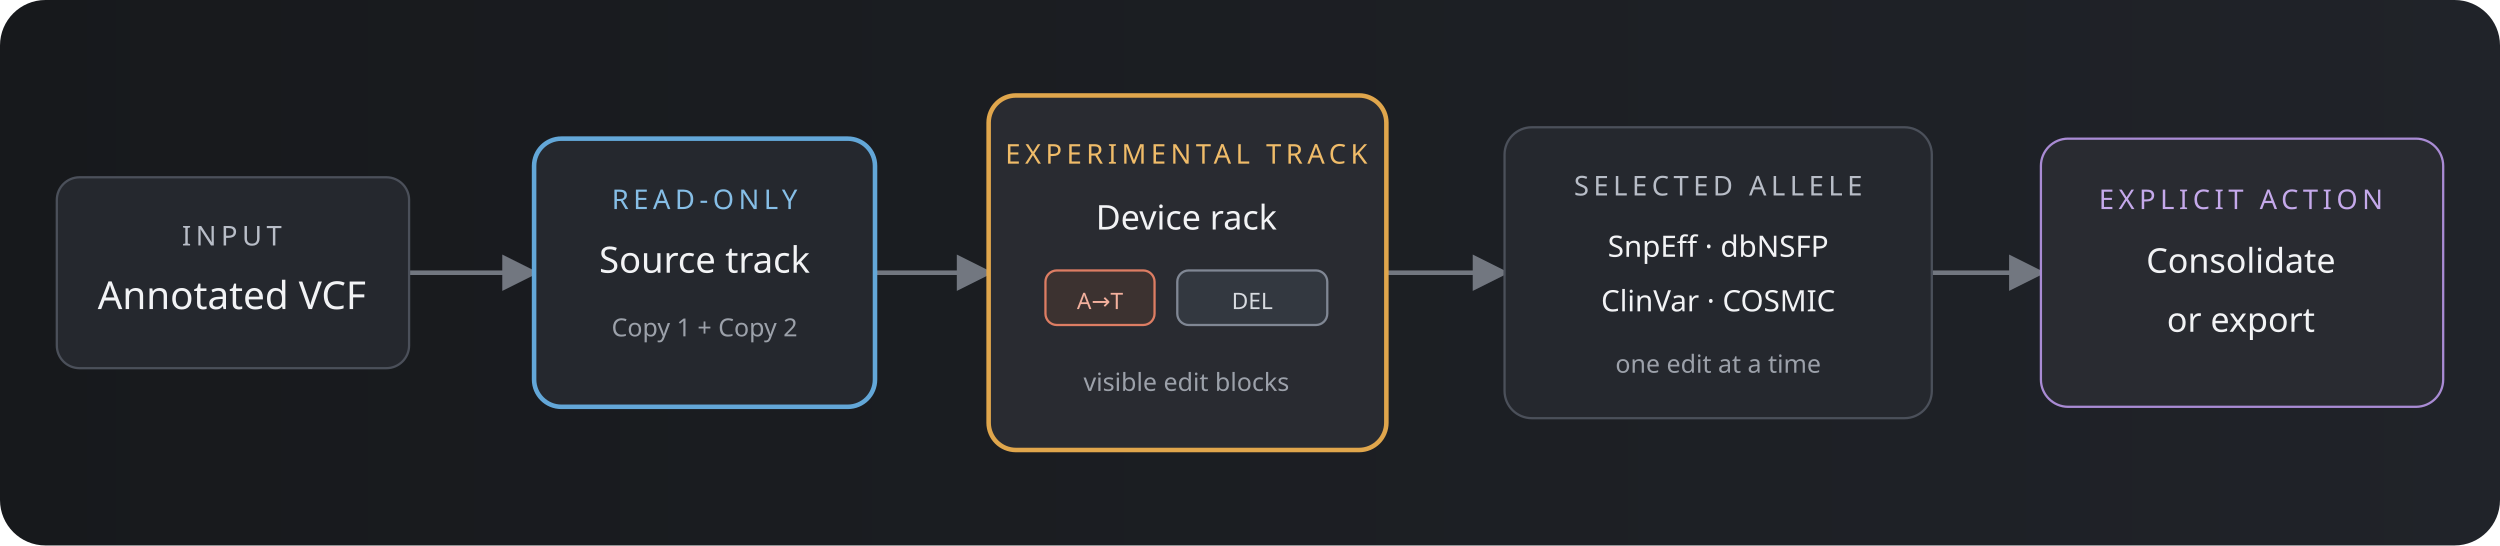
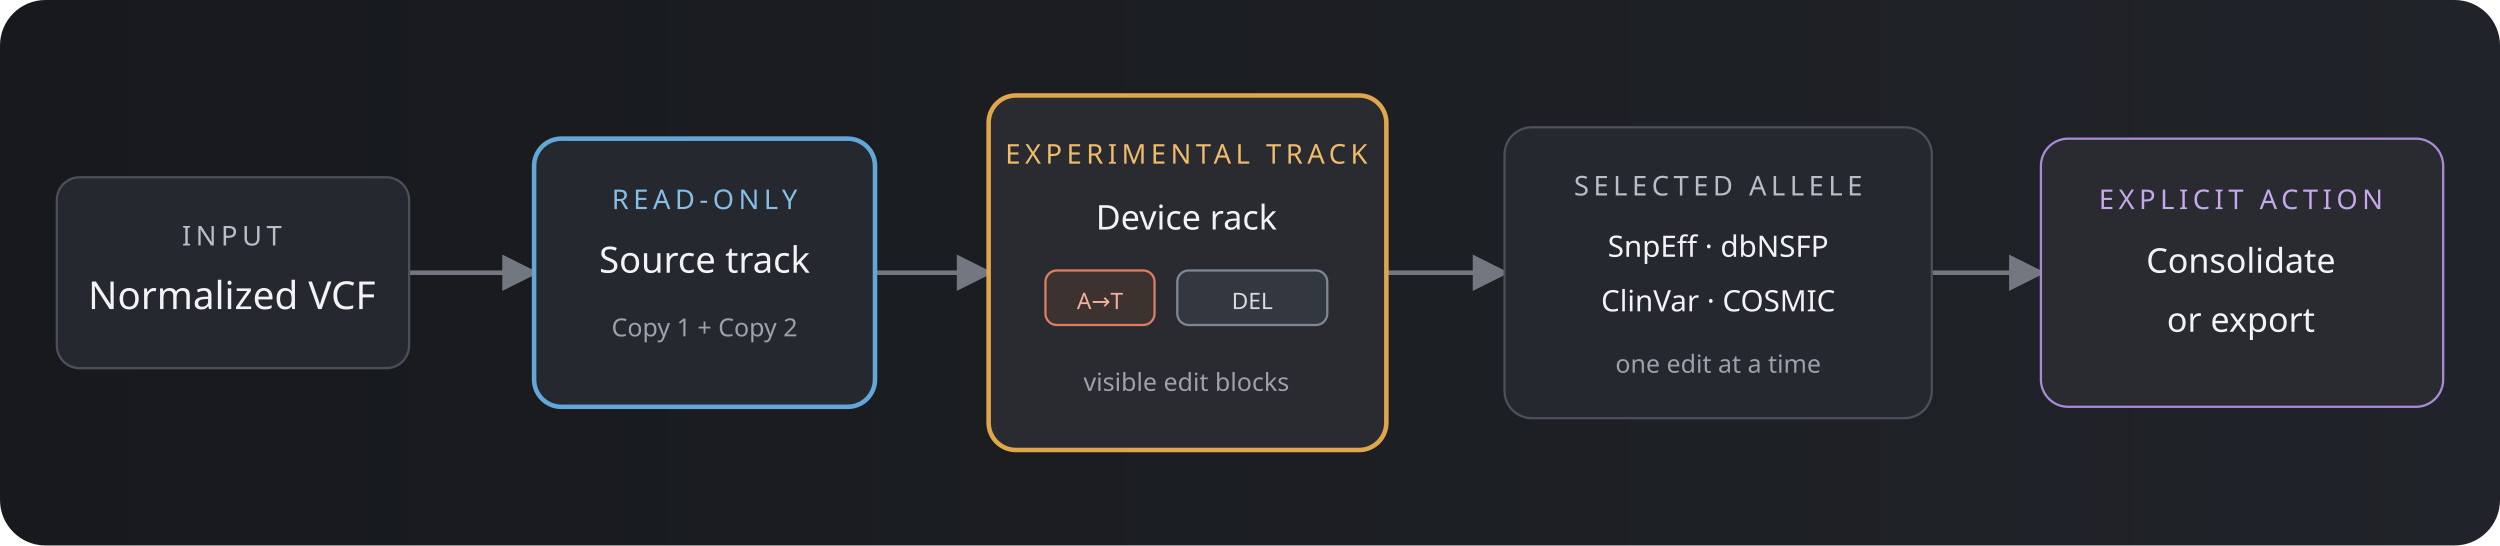
<svg xmlns="http://www.w3.org/2000/svg" viewBox="0 0 1100 240" role="img" aria-labelledby="title desc">
  <defs>
    <linearGradient id="bg" x1="0" x2="1">
      <stop stop-color="#17191c" />
      <stop offset="1" stop-color="#202329" />
    </linearGradient>
    <marker id="arrow" markerWidth="8" markerHeight="8" refX="7" refY="4" orient="auto">
      <path d="M0 0l8 4-8 4z" fill="#727780" />
    </marker>
  </defs>
  <rect width="1100" height="240" rx="20" fill="url(#bg)" />
  <g fill="none" stroke="#727780" stroke-width="2" marker-end="url(#arrow)">
    <path d="M180 120h55" />
    <path d="M385 120h50" />
    <path d="M610 120h52" />
    <path d="M850 120h48" />
  </g>
  <g font-family="system-ui,sans-serif" text-anchor="middle">
    <g>
      <rect x="25" y="78" width="155" height="84" rx="10" fill="#25282e" stroke="#4b505a" />
      <text x="102" y="108" fill="#b8bdc7" font-size="12" letter-spacing="2">INPUT</text>
-       <text x="102" y="136" fill="#f2f3f5" font-size="17">Annotated VCF</text>
+       <text x="102" y="136" fill="#f2f3f5" font-size="17">Normalized VCF</text>
    </g>
    <g>
      <rect x="235" y="61" width="150" height="118" rx="12" fill="#25282e" stroke="#63a7d8" stroke-width="2" />
      <text x="310" y="92" fill="#86bee6" font-size="12" letter-spacing="2">READ-ONLY</text>
      <text x="310" y="120" fill="#f2f3f5" font-size="16">Source track</text>
      <text x="310" y="148" fill="#9ca1aa" font-size="11">Copy 1 + Copy 2</text>
    </g>
    <g>
      <rect x="435" y="42" width="175" height="156" rx="12" fill="#292b31" stroke="#e0a64c" stroke-width="2" />
      <text x="522" y="72" fill="#f0bc69" font-size="12" letter-spacing="2">EXPERIMENTAL TRACK</text>
      <text x="522" y="101" fill="#f2f3f5" font-size="15">Device rack</text>
      <rect x="460" y="119" width="48" height="24" rx="5" fill="#3c3230" stroke="#dd7d63" />
      <text x="484" y="136" fill="#f3b09d" font-size="10">A→T</text>
      <rect x="518" y="119" width="66" height="24" rx="5" fill="#333840" stroke="#808794" />
      <text x="551" y="136" fill="#d8dbe0" font-size="10">DEL</text>
      <text x="522" y="172" fill="#9ca1aa" font-size="11">visible edit blocks</text>
    </g>
    <g>
      <rect x="662" y="56" width="188" height="128" rx="12" fill="#25282e" stroke="#4b505a" />
      <text x="756" y="86" fill="#b8bdc7" font-size="12" letter-spacing="2">SELECTED ALLELE</text>
      <text x="756" y="113" fill="#f2f3f5" font-size="13">SnpEff · dbNSFP</text>
      <text x="756" y="137" fill="#f2f3f5" font-size="13">ClinVar · COSMIC</text>
      <text x="756" y="164" fill="#9ca1aa" font-size="11">one edit at a time</text>
    </g>
    <g>
      <rect x="898" y="61" width="177" height="118" rx="12" fill="#292b31" stroke="#a98bd4" />
      <text x="986" y="92" fill="#c5a9eb" font-size="12" letter-spacing="2">EXPLICIT ACTION</text>
      <text x="986" y="120" fill="#f2f3f5" font-size="15">Consolidate</text>
      <text x="986" y="146" fill="#f2f3f5" font-size="15">or export</text>
    </g>
  </g>
</svg>
